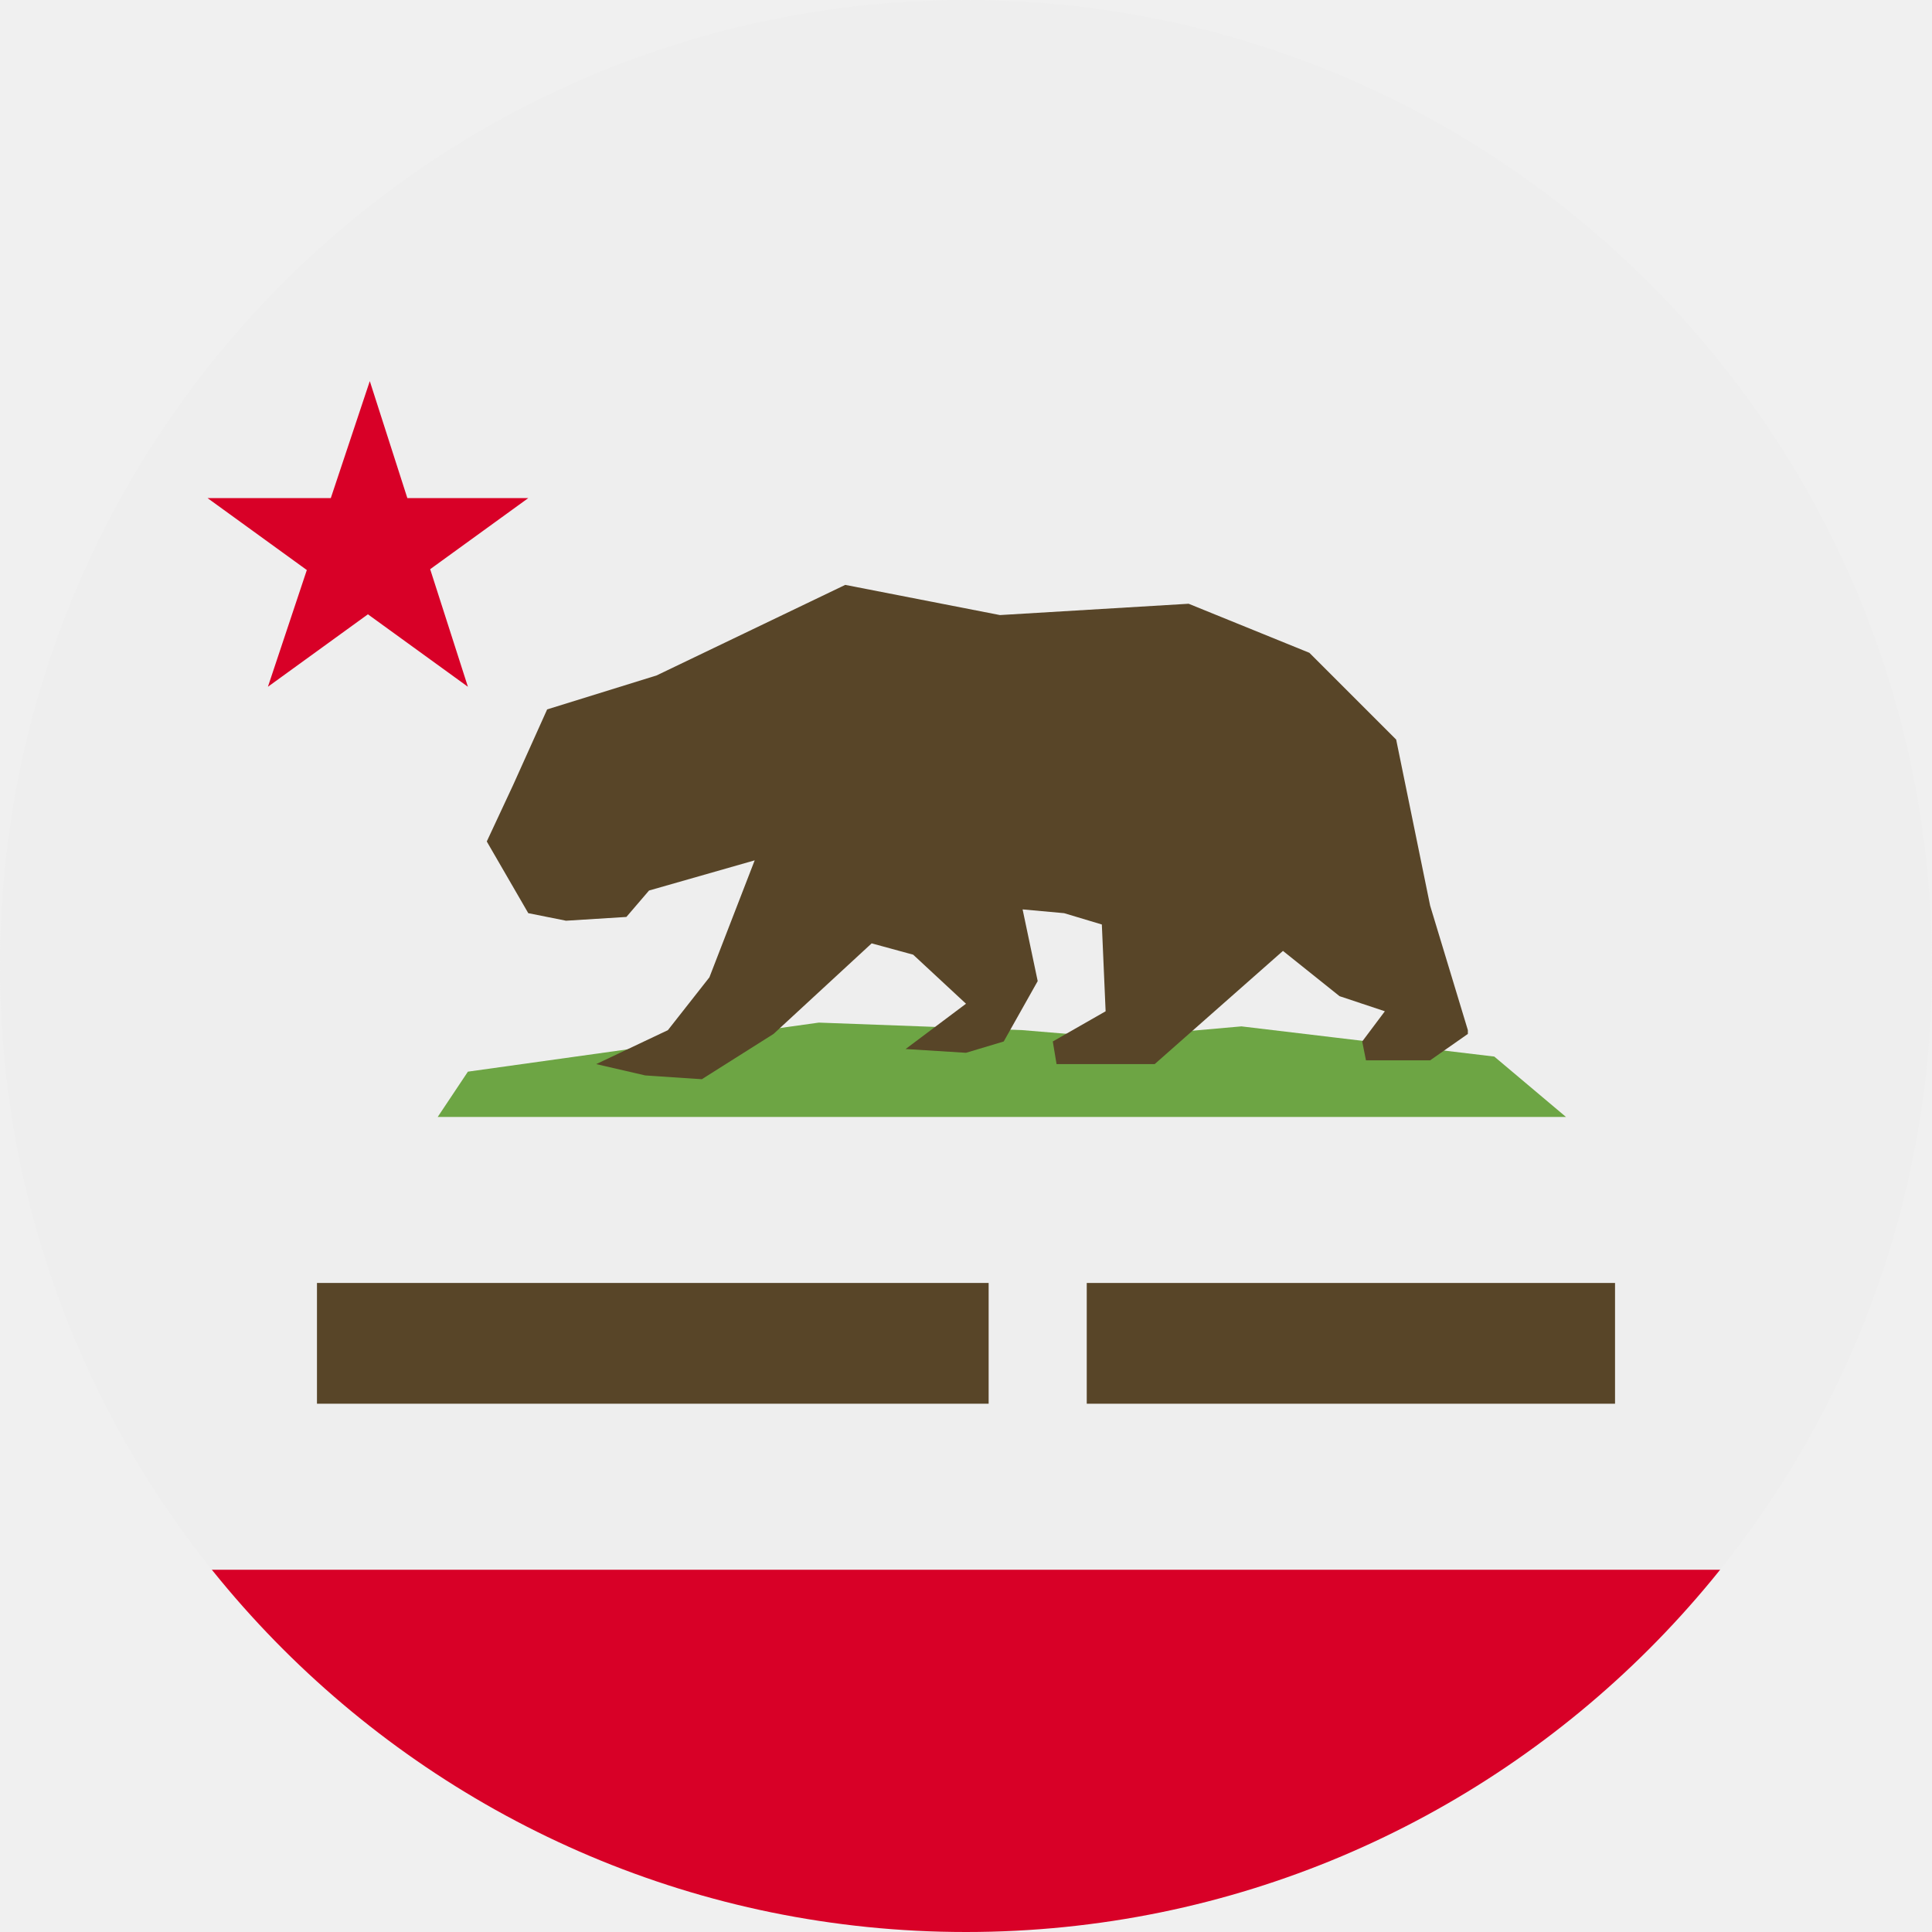
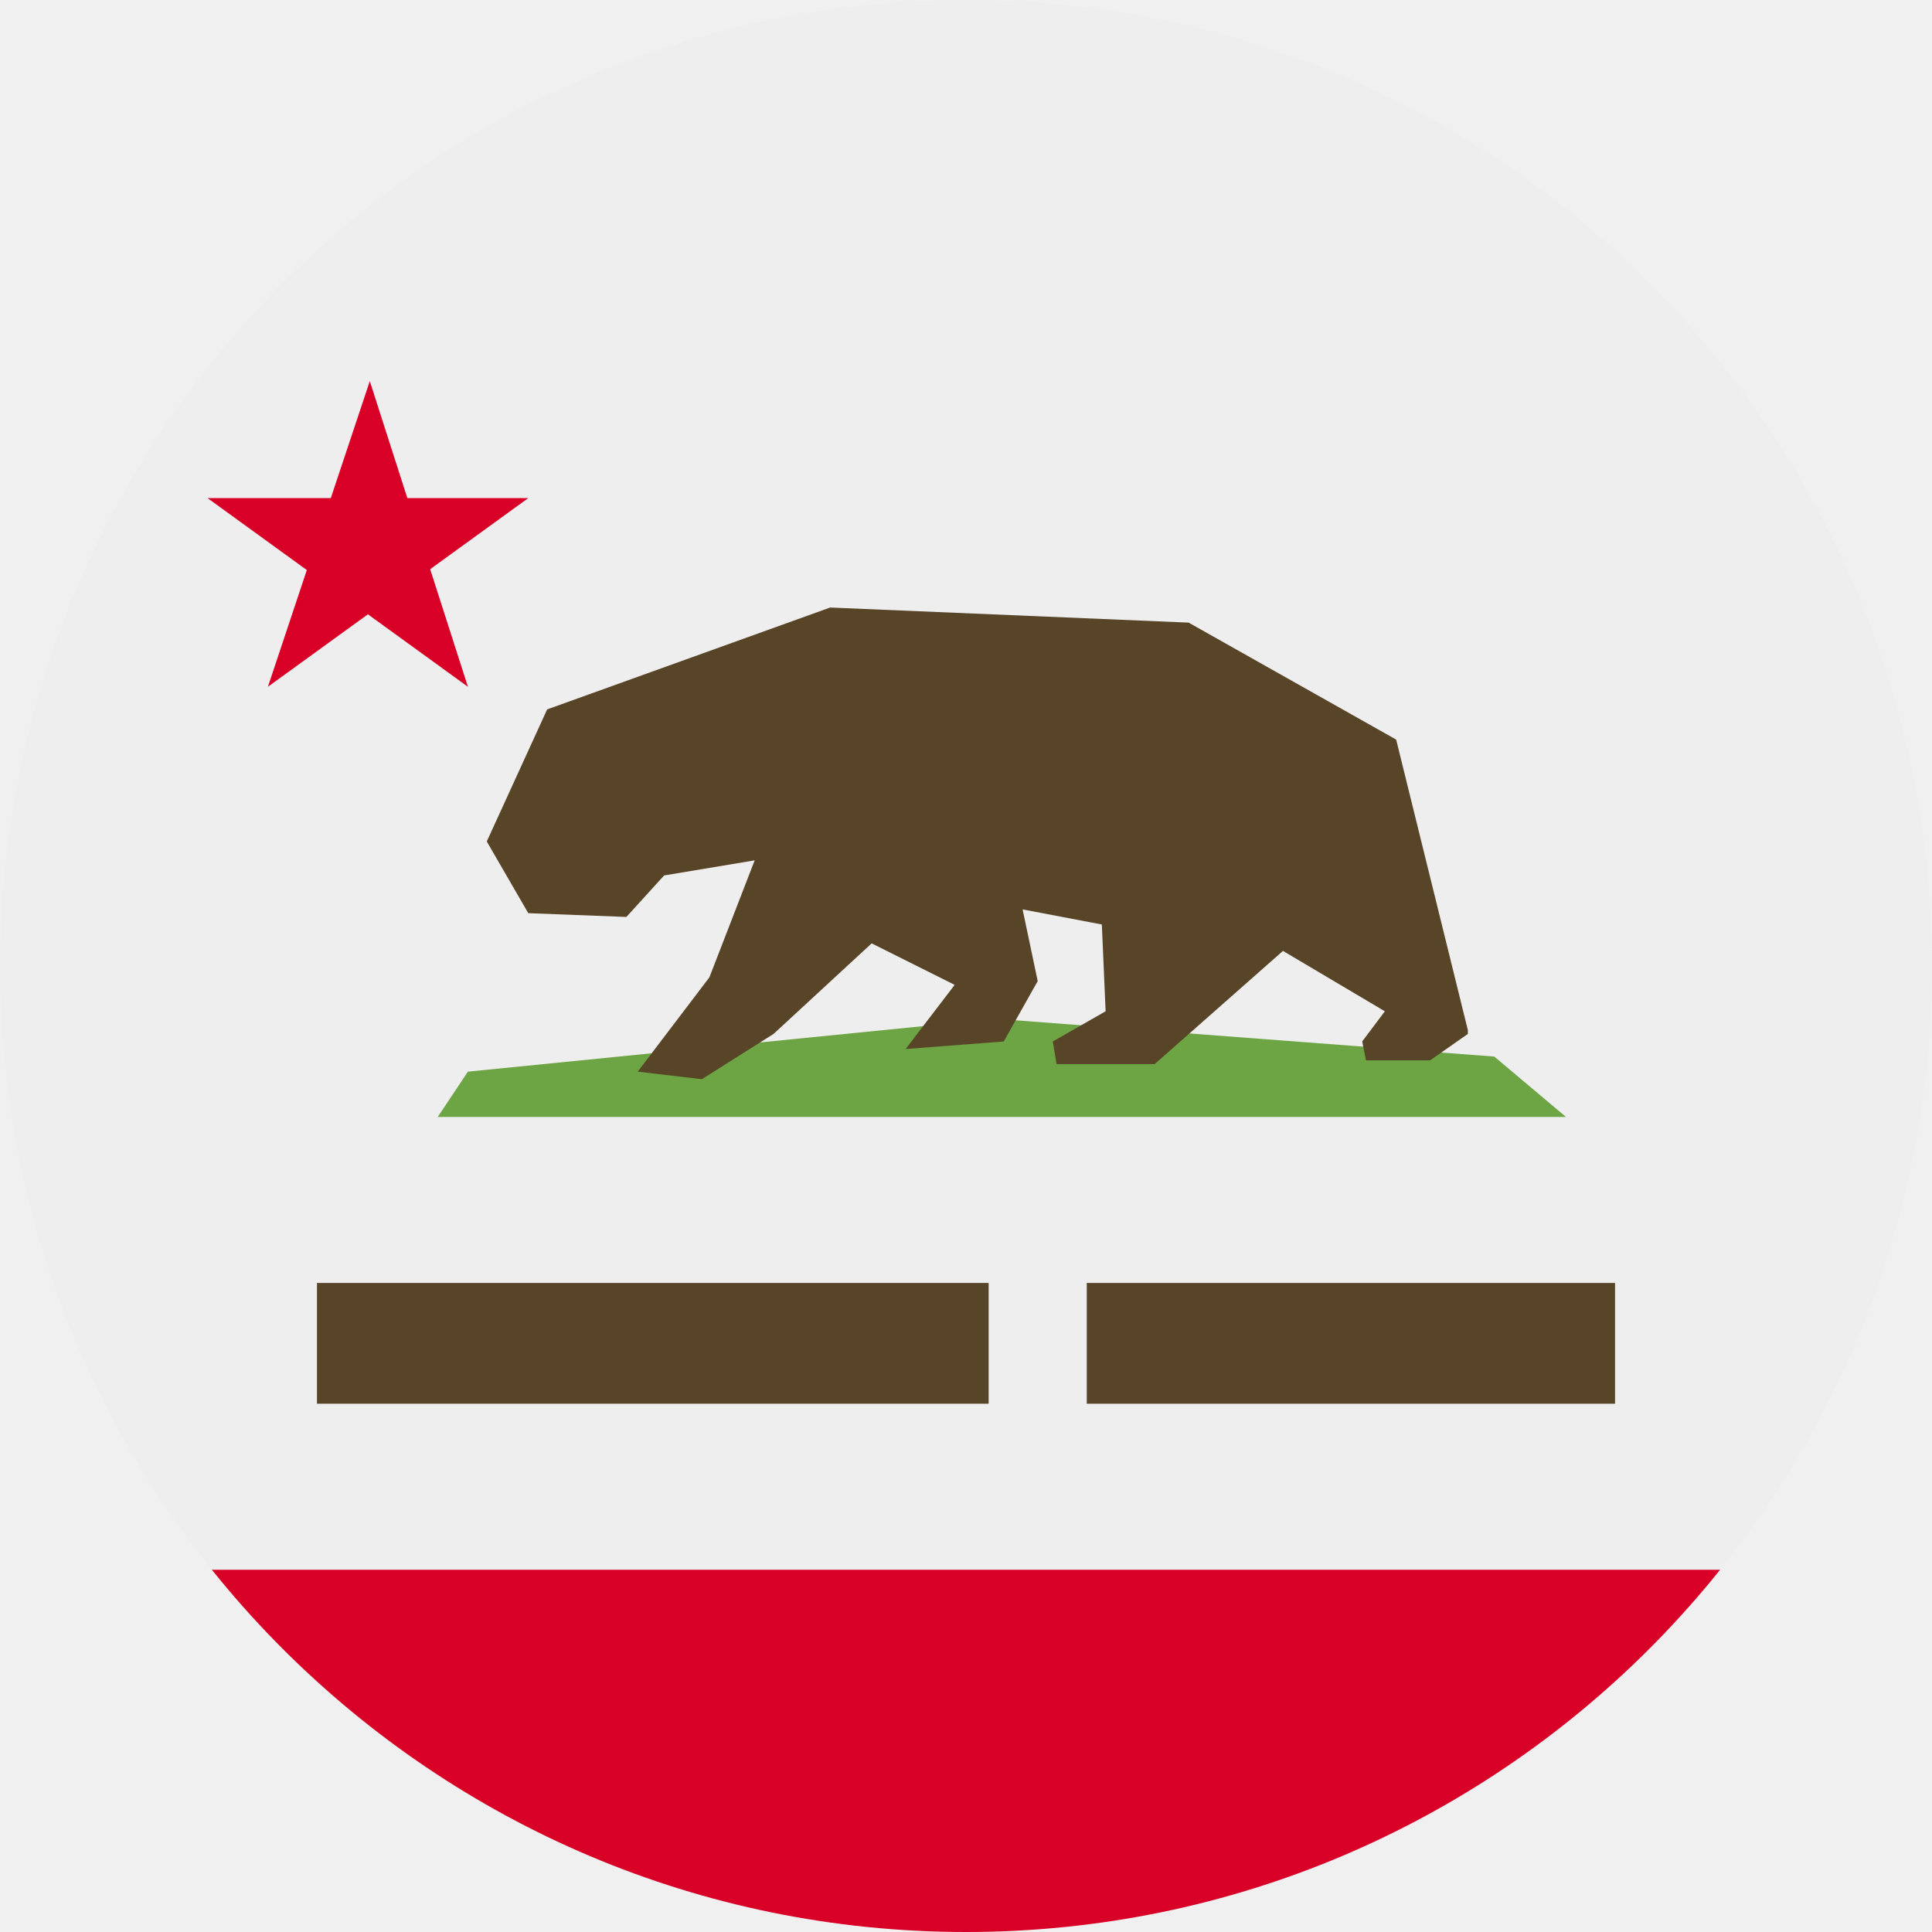
<svg xmlns="http://www.w3.org/2000/svg" width="512" height="512" viewBox="0 0 512 512">
  <mask id="a">
    <circle cx="256" cy="256" r="256" fill="#fff" />
  </mask>
  <g mask="url(#a)">
    <path fill="#eee" d="M0 0h512v416l-256 32L0 416Z" />
-     <path fill="#6da544" d="m396 280-67-8-34 3-24-2-54-2-93 13-8 12h299z" />
-     <path fill="#584528" d="m389 273-10-33-9-44-23-23-32-13-50 3-41-8-50 24-29 9-9 20-7 15 11 19 10 2 16-1 6-7 28-8-12 31-11 14-19 9 13 3 15 1 19-12 26-24 11 3 14 13-16 12 16 1 10-3 9-16-4-19 11 1 10 3 1 23-14 8 1 6h26l34-30 15 12 12 4-6 8 1 5h17l10-7zM84 340h178v32H84z" />
+     <path fill="#6da544" d="m396 280-132-10-140 14-8 12h299z" />
+     <path fill="#584528" d="m389 273-19-77-55-31-95-4-75 27-16 35 11 19 26 1 10-11 24-4-12 31-19 25 17 2 19-12 26-24 22 11-13 17 26-2 9-16-4-19 21 4 1 23-14 8 1 6h26l34-30 27 16-6 8 1 5h17l10-7zM84 340h178v32H84Z" />
    <path fill="#d80027" d="M0 416h512v96H0Z" />
-     <path fill="#584528" d="M288 340h140v32H288z" />
+     <path fill="#584528" d="M288 340h140v32H288Z" />
    <path fill="#d80027" d="m71 182 69-50H55l69 50-26-81z" />
  </g>
</svg>
